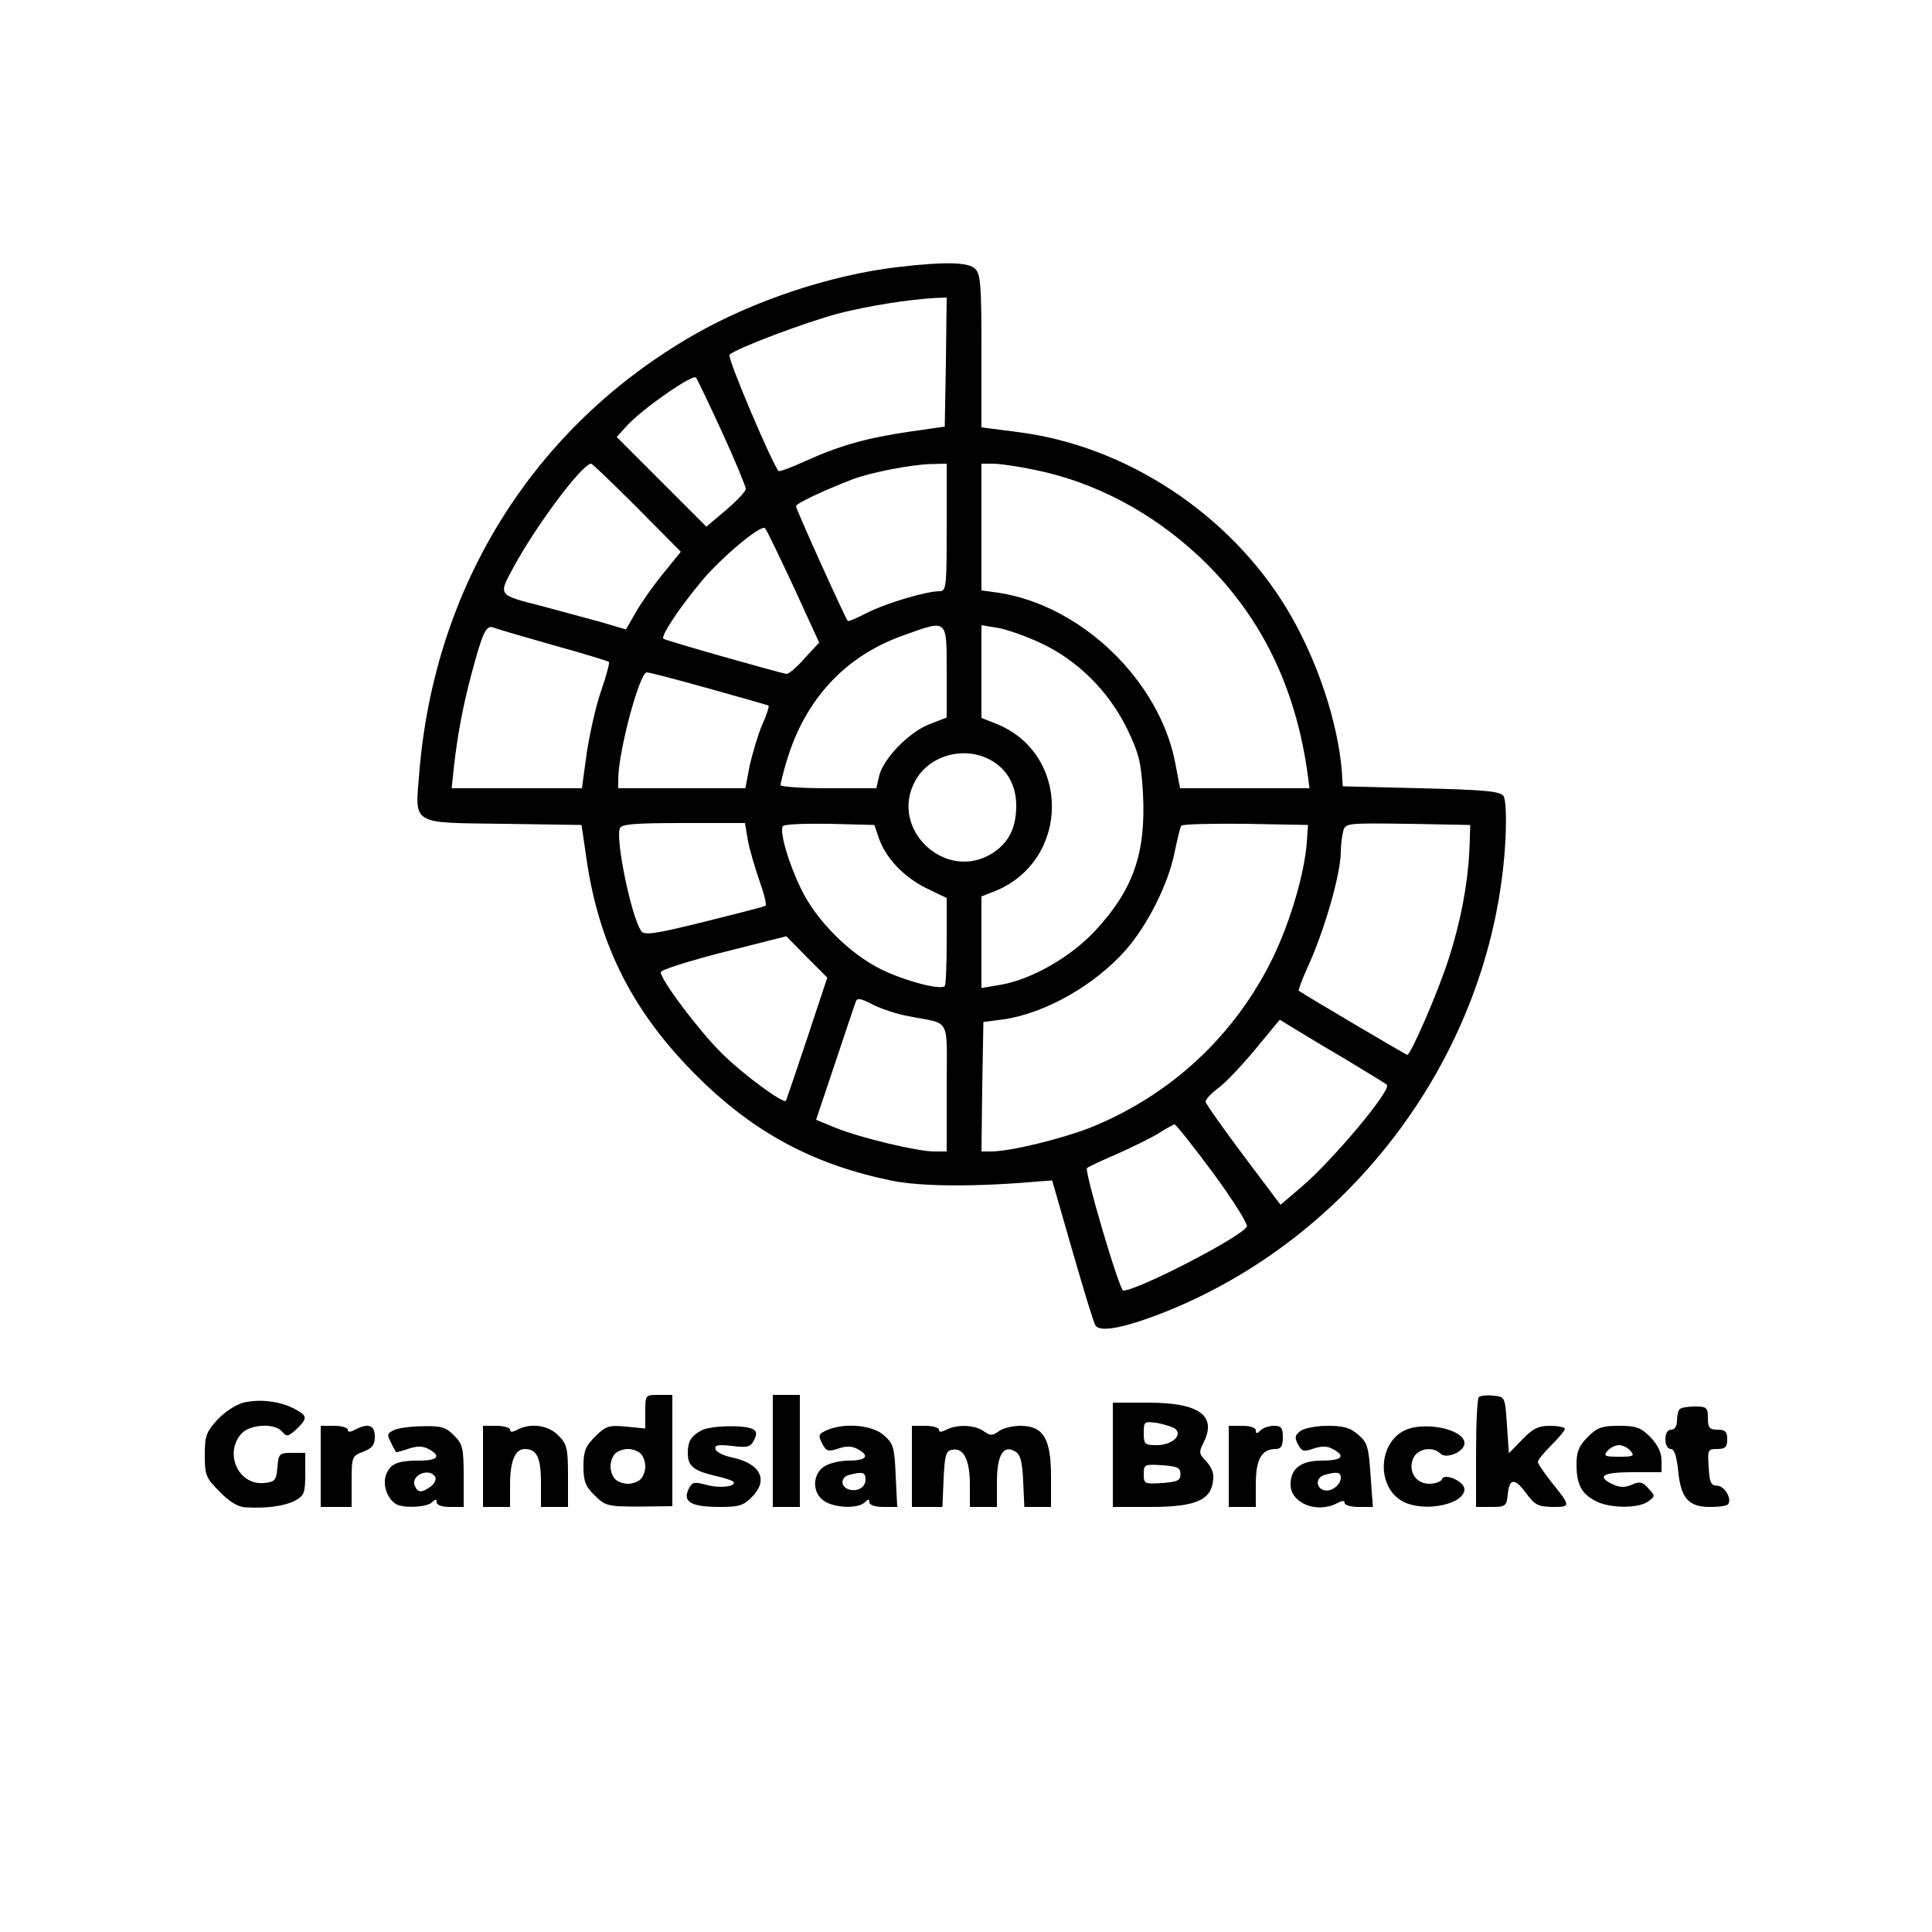
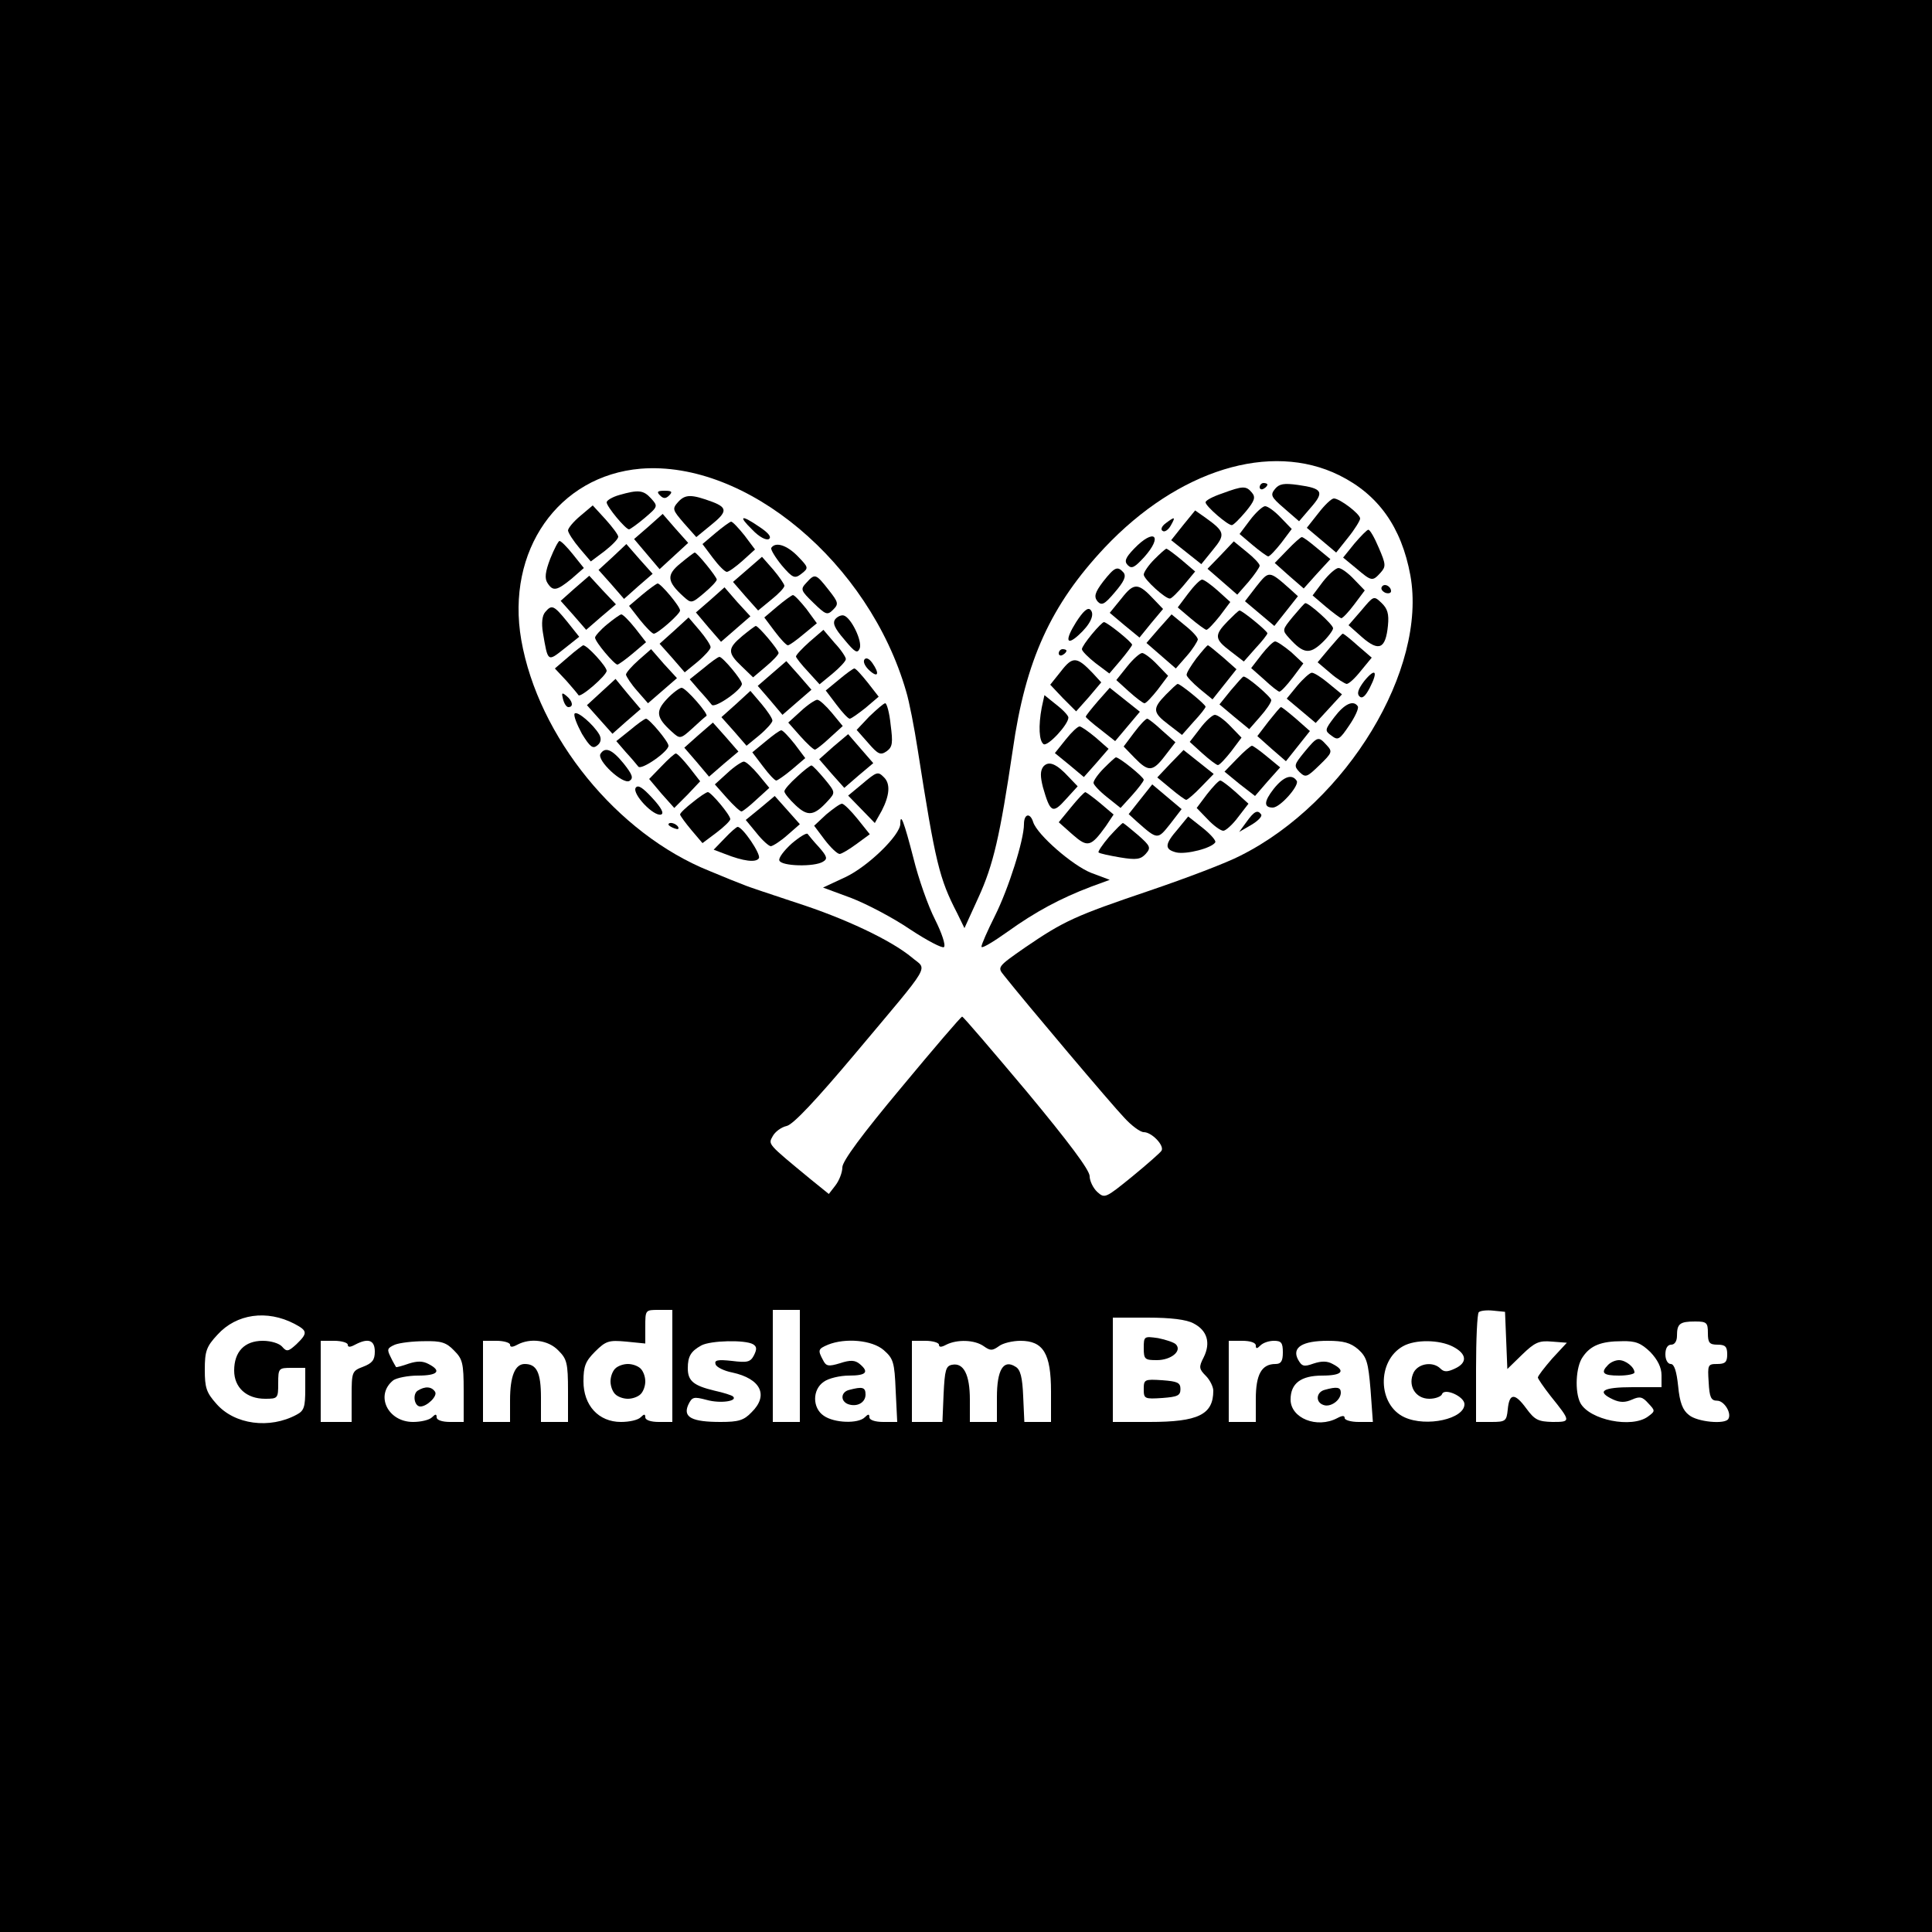
<svg xmlns="http://www.w3.org/2000/svg" version="1.0" width="500pt" height="500pt" viewBox="0 0 500 500" preserveAspectRatio="xMidYMid meet">
  <g transform="translate(0,500) scale(0.1,-0.1)" fill="#000000" stroke="none">
-     <path d="M2325 4309 c-174 -20 -375 -87 -530 -176 -414 -238 -671 -649 -710 -1134 -11 -135 -23 -128 218 -131 l202 -3 12 -82 c32 -229 122 -406 292 -573 145 -143 299 -225 501 -266 77 -15 217 -16 384 -1 l29 2 52 -181 c29 -100 55 -187 60 -194 12 -20 82 -5 191 39 495 203 841 688 870 1216 3 61 1 106 -5 115 -8 12 -48 16 -213 20 l-203 5 -2 35 c-10 131 -65 296 -143 425 -149 246 -417 422 -697 457 l-93 12 0 197 c0 166 -2 200 -16 213 -17 18 -79 19 -199 5z m123 -246 l-3 -167 -90 -13 c-111 -16 -181 -36 -268 -75 -37 -17 -69 -29 -72 -27 -16 17 -134 294 -127 301 16 16 199 85 283 107 79 20 180 36 252 40 l27 1 -2 -167z m-579 -182 c34 -74 61 -140 61 -146 0 -7 -23 -31 -51 -55 l-51 -43 -116 116 -116 116 29 32 c42 44 167 131 176 122 4 -5 34 -68 68 -142z m-220 -195 l113 -114 -43 -53 c-25 -30 -57 -75 -72 -101 l-27 -47 -68 20 c-37 10 -103 28 -148 40 -117 30 -115 27 -75 101 59 109 178 268 201 268 3 0 56 -51 119 -114z m801 -51 c0 -152 -1 -165 -18 -165 -35 0 -138 -31 -186 -55 -27 -14 -50 -24 -52 -22 -6 6 -134 289 -134 297 0 7 70 40 145 69 46 18 155 39 203 40 l42 1 0 -165z m228 149 c154 -31 302 -109 424 -223 157 -147 250 -333 282 -563 l5 -38 -168 0 -167 0 -12 63 c-40 214 -242 410 -458 443 l-44 6 0 164 0 164 30 0 c17 0 66 -7 108 -16z m-624 -303 l66 -144 -38 -41 c-20 -23 -41 -41 -47 -40 -15 2 -309 85 -318 91 -8 5 38 76 97 147 51 62 156 150 166 139 4 -4 37 -73 74 -152z m-621 -151 c76 -21 141 -41 143 -43 2 -2 -7 -37 -21 -77 -14 -41 -30 -114 -37 -162 l-12 -88 -169 0 -168 0 6 58 c9 79 23 155 45 237 29 109 38 128 57 121 9 -4 79 -24 156 -46z m1017 -69 l0 -118 -44 -17 c-53 -20 -121 -90 -131 -135 l-7 -31 -124 0 c-68 0 -124 4 -124 8 0 5 7 33 16 63 48 160 152 272 303 325 114 41 111 44 111 -95z m245 74 c95 -45 173 -123 221 -219 32 -67 37 -87 42 -169 8 -155 -25 -249 -123 -355 -63 -68 -162 -125 -242 -140 l-53 -9 0 118 0 119 38 15 c192 81 193 355 0 432 l-38 15 0 120 0 120 43 -7 c23 -4 74 -22 112 -40z m-860 -117 c83 -23 152 -43 154 -44 2 -2 -5 -25 -17 -51 -11 -26 -25 -74 -32 -105 l-11 -58 -165 0 -164 0 0 23 c0 71 55 277 74 277 6 0 79 -19 161 -42z m725 -183 c45 -23 70 -66 70 -120 0 -58 -20 -97 -63 -124 -120 -74 -266 63 -199 187 35 66 124 92 192 57z m-625 -207 c4 -24 18 -71 30 -106 12 -34 20 -64 16 -66 -4 -3 -76 -21 -160 -42 -129 -32 -154 -35 -162 -23 -26 40 -66 235 -55 265 4 11 35 14 165 14 l159 0 7 -42z m339 4 c18 -52 64 -101 122 -130 l54 -26 0 -111 c0 -62 -2 -114 -5 -117 -11 -11 -102 13 -164 43 -83 41 -170 128 -209 211 -32 66 -55 146 -46 160 3 5 58 7 121 6 l116 -3 11 -33z m1108 -12 c-6 -80 -42 -203 -87 -297 -98 -202 -265 -358 -475 -442 -75 -29 -206 -61 -255 -61 l-25 0 2 167 3 168 53 7 c108 16 236 89 316 180 56 64 110 171 126 253 7 33 14 63 17 68 2 4 77 6 166 5 l162 -3 -3 -45z m421 -15 c-4 -92 -23 -191 -54 -287 -28 -87 -98 -248 -107 -248 -3 0 -259 151 -281 166 -1 2 8 27 21 56 45 97 88 246 88 305 0 15 3 38 6 51 6 22 7 22 168 20 l161 -3 -2 -60z m-1714 -492 c-29 -87 -54 -160 -55 -162 -7 -8 -112 69 -168 125 -59 59 -156 188 -156 208 0 6 73 29 163 52 l162 41 53 -54 53 -53 -52 -157z m263 57 c111 -22 98 2 98 -185 l0 -165 -32 0 c-44 0 -190 35 -255 61 l-51 21 49 146 c27 81 51 153 54 160 3 10 14 8 44 -8 22 -11 64 -25 93 -30z m1128 -110 c58 -35 107 -65 109 -67 15 -11 -139 -195 -221 -265 l-54 -46 -97 129 c-53 71 -97 133 -97 138 0 6 15 22 34 36 19 14 62 60 96 101 l62 75 31 -19 c18 -11 79 -48 137 -82z m-341 -295 c51 -69 90 -132 88 -139 -10 -25 -283 -166 -320 -166 -10 0 -101 309 -94 317 3 3 39 20 79 37 40 18 89 42 108 54 19 12 37 22 40 22 3 0 48 -56 99 -125z" />
-     <path d="M1670 1346 l0 -43 -50 5 c-44 4 -52 2 -80 -26 -25 -25 -30 -38 -30 -77 0 -38 5 -52 29 -75 27 -27 33 -29 115 -29 l86 1 0 144 0 144 -35 0 c-35 0 -35 0 -35 -44z m-12 -108 c7 -7 12 -21 12 -33 0 -12 -5 -26 -12 -33 -7 -7 -21 -12 -33 -12 -12 0 -26 5 -33 12 -7 7 -12 21 -12 33 0 12 5 26 12 33 7 7 21 12 33 12 12 0 26 -5 33 -12z" />
-     <path d="M2000 1245 l0 -145 35 0 35 0 0 145 0 145 -35 0 -35 0 0 -145z" />
-     <path d="M3827 1384 c-4 -4 -7 -70 -7 -146 l0 -138 39 0 c37 0 40 2 43 32 4 43 18 44 48 3 22 -30 31 -34 68 -35 48 0 48 1 -5 67 -18 23 -33 45 -33 50 0 5 16 24 35 43 19 19 35 38 35 42 0 4 -17 8 -38 8 -31 0 -45 -7 -73 -36 l-34 -35 -5 73 c-5 73 -5 73 -35 76 -17 2 -34 0 -38 -4z" />
-     <path d="M630 1370 c-19 -5 -49 -24 -67 -44 -29 -31 -33 -42 -33 -92 0 -52 3 -59 39 -95 25 -26 49 -40 67 -40 54 -3 99 3 127 17 24 13 27 20 27 69 l0 55 -34 0 c-33 0 -35 -2 -38 -37 -3 -34 -6 -38 -34 -41 -67 -7 -105 77 -59 128 22 24 86 28 105 5 12 -14 16 -13 37 6 30 29 29 35 -5 53 -38 20 -90 26 -132 16z" />
-     <path d="M2880 1235 l0 -135 95 0 c126 0 165 19 165 81 0 10 -9 28 -19 38 -18 18 -19 23 -6 48 35 70 -12 103 -145 103 l-90 0 0 -135z m163 66 c17 -17 -12 -41 -49 -41 -31 0 -34 2 -34 31 0 31 1 31 37 26 20 -4 41 -11 46 -16z m12 -116 c0 -17 -8 -20 -47 -23 -46 -3 -48 -2 -48 23 0 25 2 26 48 23 39 -3 47 -6 47 -23z" />
-     <path d="M4347 1353 c-4 -3 -7 -17 -7 -30 0 -14 -6 -23 -15 -23 -9 0 -15 -9 -15 -25 0 -14 6 -25 14 -25 9 0 15 -18 19 -56 7 -72 27 -94 83 -94 24 0 45 3 47 8 9 15 -11 47 -29 47 -16 0 -20 9 -22 48 -3 45 -2 47 22 47 21 0 26 5 26 25 0 20 -5 25 -25 25 -21 0 -25 5 -25 30 0 27 -3 30 -33 30 -19 0 -37 -3 -40 -7z" />
-     <path d="M830 1205 l0 -105 40 0 40 0 0 66 c0 64 1 66 30 77 23 9 30 17 30 39 0 30 -17 36 -51 18 -13 -7 -19 -7 -19 0 0 5 -16 10 -35 10 l-35 0 0 -105z" />
-     <path d="M1022 1300 c-20 -9 -21 -12 -11 -32 6 -13 13 -24 14 -26 1 -1 16 3 33 9 22 7 36 7 51 -1 34 -18 24 -30 -23 -30 -58 0 -76 -8 -87 -37 -9 -25 2 -60 25 -75 18 -12 81 -9 94 4 9 9 12 9 12 0 0 -7 14 -12 35 -12 l35 0 0 80 c0 73 -3 83 -25 105 -20 21 -34 25 -77 24 -29 0 -63 -4 -76 -9z m104 -122 c4 -6 -1 -17 -11 -25 -24 -17 -34 -17 -42 3 -10 26 38 47 53 22z" />
-     <path d="M1250 1205 l0 -105 35 0 35 0 0 56 c0 63 13 94 38 94 31 0 42 -22 42 -87 l0 -63 35 0 35 0 0 80 c0 73 -3 83 -25 105 -26 27 -72 33 -106 15 -13 -7 -19 -7 -19 0 0 5 -16 10 -35 10 l-35 0 0 -105z" />
-     <path d="M1815 1298 c-27 -15 -35 -28 -35 -59 0 -33 15 -45 69 -58 23 -5 45 -12 48 -15 13 -12 -32 -19 -68 -9 -34 9 -38 8 -48 -13 -14 -32 10 -44 84 -44 46 0 60 4 80 25 45 44 24 87 -50 103 -21 4 -41 14 -43 21 -4 11 5 13 42 9 40 -5 48 -3 57 14 8 16 8 23 -2 29 -20 12 -110 10 -134 -3z" />
-     <path d="M2143 1300 c-26 -11 -27 -14 -13 -40 9 -16 15 -17 39 -9 21 7 36 7 50 -1 33 -17 24 -30 -22 -30 -23 0 -53 -7 -65 -16 -30 -20 -30 -68 0 -88 27 -19 89 -21 106 -4 9 9 12 9 12 0 0 -7 15 -12 36 -12 l36 0 -4 81 c-3 74 -6 83 -31 105 -30 26 -99 32 -144 14z m97 -129 c0 -21 -22 -33 -45 -25 -21 8 -19 32 3 37 34 9 42 7 42 -12z" />
-     <path d="M2360 1205 l0 -105 40 0 39 0 3 72 c3 63 6 73 22 76 30 6 46 -26 46 -90 l0 -58 35 0 35 0 0 64 c0 71 17 99 48 79 13 -7 18 -28 20 -77 l3 -66 34 0 35 0 0 79 c0 98 -20 131 -79 131 -20 0 -46 -6 -56 -14 -17 -12 -22 -12 -39 0 -24 17 -69 18 -97 4 -13 -7 -19 -7 -19 0 0 5 -16 10 -35 10 l-35 0 0 -105z" />
-     <path d="M3180 1205 l0 -105 35 0 35 0 0 59 c0 64 15 91 51 91 14 0 19 7 19 30 0 25 -4 30 -23 30 -13 0 -28 -5 -35 -12 -9 -9 -12 -9 -12 0 0 7 -14 12 -35 12 l-35 0 0 -105z" />
-     <path d="M3366 1297 c-15 -11 -16 -17 -7 -35 10 -18 15 -20 40 -11 21 7 36 7 50 -1 35 -18 24 -30 -27 -30 -55 0 -82 -20 -82 -62 0 -48 68 -76 121 -48 13 7 19 7 19 0 0 -5 16 -10 36 -10 l37 0 -6 82 c-5 73 -8 85 -32 105 -20 18 -38 23 -79 23 -29 0 -60 -6 -70 -13z m104 -121 c0 -20 -27 -39 -45 -32 -21 7 -19 33 3 39 32 9 42 7 42 -7z" />
-     <path d="M3631 1296 c-68 -38 -66 -152 4 -184 57 -26 155 -4 155 34 0 20 -52 43 -58 26 -2 -6 -17 -12 -33 -12 -37 0 -57 36 -40 69 13 23 50 28 69 9 15 -15 62 5 62 27 0 37 -109 59 -159 31z" />
-     <path d="M4109 1281 c-23 -23 -29 -38 -29 -71 0 -52 13 -76 50 -95 37 -19 110 -19 135 -1 19 14 19 15 1 34 -15 17 -22 19 -42 10 -18 -8 -31 -8 -49 0 -45 21 -28 32 50 32 l75 0 0 31 c0 20 -10 40 -29 60 -25 25 -37 29 -81 29 -44 0 -56 -4 -81 -29z m111 -36 c11 -13 7 -15 -30 -15 -37 0 -41 2 -30 15 7 8 20 15 30 15 10 0 23 -7 30 -15z" />
+     <path d="M0 2500 l0 -2500 2500 0 2500 0 0 2500 0 2500 -2500 0 -2500 0 0 -2500z m3466 1270 c101 -50 161 -134 184 -259 44 -243 -164 -587 -439 -725 -36 -19 -142 -59 -236 -91 -192 -65 -221 -78 -322 -147 -72 -50 -72 -51 -55 -72 57 -72 281 -337 311 -368 19 -21 42 -38 51 -38 21 0 54 -35 46 -48 -3 -5 -37 -35 -76 -67 -69 -56 -71 -57 -90 -40 -11 10 -20 29 -20 41 0 16 -55 89 -162 218 -90 107 -165 195 -168 195 -3 0 -74 -83 -157 -183 -102 -122 -153 -191 -153 -207 0 -13 -8 -34 -18 -47 l-17 -22 -47 38 c-114 94 -110 90 -98 112 6 11 22 23 36 26 17 4 76 67 177 187 203 242 187 215 147 249 -54 45 -175 102 -300 142 -63 21 -124 41 -135 46 -11 4 -51 20 -89 36 -239 96 -443 347 -487 598 -40 231 96 425 309 443 274 22 591 -244 687 -576 8 -26 21 -93 30 -151 46 -294 56 -334 102 -423 l19 -39 36 79 c39 85 56 160 89 382 33 233 99 376 238 524 190 201 429 275 607 187z m-1726 -2305 l0 -145 -35 0 c-21 0 -35 5 -35 12 0 9 -3 9 -12 0 -7 -7 -29 -12 -51 -12 -58 0 -97 43 -97 105 0 39 5 52 30 77 28 28 36 30 80 26 l50 -5 0 43 c0 44 0 44 35 44 l35 0 0 -145z m330 0 l0 -145 -35 0 -35 0 0 145 0 145 35 0 35 0 0 -145z m1828 66 l3 -74 38 37 c33 32 44 37 77 34 l39 -3 -38 -41 c-20 -23 -37 -45 -37 -49 0 -3 15 -25 33 -48 53 -66 53 -67 5 -67 -37 1 -46 5 -68 35 -30 41 -44 40 -48 -3 -3 -30 -6 -32 -43 -32 l-39 0 0 138 c0 76 3 142 7 146 4 4 21 6 38 4 l30 -3 3 -74z m-3136 43 c34 -18 35 -24 5 -53 -21 -19 -25 -20 -37 -6 -7 8 -28 15 -50 15 -47 0 -74 -28 -74 -77 0 -44 32 -73 80 -73 33 0 34 1 34 40 0 39 1 40 35 40 l35 0 0 -55 c0 -46 -3 -56 -22 -66 -70 -38 -161 -26 -208 28 -26 29 -30 42 -30 88 0 48 4 60 33 91 49 54 128 65 199 28z m2327 1 c35 -18 45 -50 26 -88 -13 -25 -12 -30 6 -48 10 -10 19 -28 19 -38 0 -62 -39 -81 -165 -81 l-95 0 0 135 0 135 90 0 c60 0 101 -5 119 -15z m1331 -25 c0 -25 4 -30 25 -30 20 0 25 -5 25 -25 0 -20 -5 -25 -26 -25 -24 0 -25 -2 -22 -47 2 -39 6 -48 22 -48 18 0 38 -32 29 -47 -8 -15 -81 -8 -102 10 -16 12 -24 32 -28 75 -4 38 -10 57 -19 57 -8 0 -14 11 -14 25 0 16 6 25 15 25 9 0 15 9 15 23 0 31 7 37 47 37 30 0 33 -3 33 -30z m-3520 -30 c0 -7 6 -7 19 0 34 18 51 12 51 -18 0 -22 -7 -30 -30 -39 -29 -11 -30 -13 -30 -77 l0 -66 -40 0 -40 0 0 105 0 105 35 0 c19 0 35 -5 35 -10z m275 -15 c22 -22 25 -32 25 -105 l0 -80 -35 0 c-21 0 -35 5 -35 12 0 9 -3 9 -12 0 -7 -7 -29 -12 -49 -12 -66 0 -99 70 -51 108 9 6 37 12 64 12 51 0 62 12 27 30 -15 8 -29 8 -51 1 -17 -6 -32 -10 -33 -9 -1 2 -8 13 -14 26 -10 20 -9 23 11 32 13 5 47 9 76 9 43 1 57 -3 77 -24z m145 15 c0 -7 6 -7 19 0 34 18 80 12 106 -15 22 -22 25 -32 25 -105 l0 -80 -35 0 -35 0 0 63 c0 65 -11 87 -42 87 -25 0 -38 -31 -38 -94 l0 -56 -35 0 -35 0 0 105 0 105 35 0 c19 0 35 -5 35 -10z m629 1 c10 -6 10 -13 2 -29 -9 -17 -17 -19 -57 -14 -37 4 -46 2 -42 -9 2 -7 22 -17 43 -21 74 -16 95 -59 50 -103 -20 -21 -34 -25 -80 -25 -74 0 -98 12 -84 44 10 21 14 22 48 13 36 -10 81 -3 68 9 -3 3 -25 10 -48 15 -54 13 -69 25 -69 58 0 31 8 44 35 59 24 13 114 15 134 3z m338 -15 c25 -22 28 -31 31 -105 l4 -81 -36 0 c-21 0 -36 5 -36 12 0 9 -3 9 -12 0 -17 -17 -79 -15 -106 4 -30 20 -30 68 0 88 12 9 42 16 65 16 45 0 53 9 28 30 -12 10 -24 11 -51 2 -30 -9 -36 -8 -44 8 -14 26 -13 29 13 40 45 18 114 12 144 -14z m143 14 c0 -7 6 -7 19 0 28 14 73 13 97 -4 17 -12 22 -12 39 0 10 8 36 14 56 14 59 0 79 -33 79 -131 l0 -79 -35 0 -34 0 -3 66 c-2 49 -7 70 -20 77 -31 20 -48 -8 -48 -79 l0 -64 -35 0 -35 0 0 58 c0 64 -16 96 -46 90 -16 -3 -19 -13 -22 -76 l-3 -72 -39 0 -40 0 0 105 0 105 35 0 c19 0 35 -5 35 -10z m820 -2 c0 -9 3 -9 12 0 7 7 22 12 35 12 19 0 23 -5 23 -30 0 -23 -5 -30 -19 -30 -36 0 -51 -27 -51 -91 l0 -59 -35 0 -35 0 0 105 0 105 35 0 c21 0 35 -5 35 -12z m265 -10 c22 -20 26 -33 32 -105 l6 -83 -37 0 c-20 0 -36 5 -36 10 0 7 -6 7 -19 0 -53 -28 -121 0 -121 48 0 42 27 62 82 62 51 0 62 12 27 30 -14 8 -29 8 -50 1 -25 -9 -30 -7 -40 11 -16 31 12 48 77 48 41 0 59 -5 79 -22z m245 7 c37 -19 38 -42 5 -57 -19 -9 -28 -9 -37 0 -19 19 -56 14 -69 -9 -17 -33 3 -69 40 -69 16 0 31 6 33 12 6 17 58 -6 58 -26 0 -38 -98 -60 -155 -34 -70 32 -72 146 -4 184 32 18 94 17 129 -1z m511 -14 c19 -20 29 -40 29 -60 l0 -31 -75 0 c-78 0 -95 -11 -50 -32 18 -8 31 -8 49 0 20 9 27 7 42 -10 18 -19 18 -20 -1 -34 -42 -31 -151 -9 -175 35 -15 29 -12 94 6 119 20 30 48 41 102 41 35 1 49 -5 73 -28z" />
+     <path d="M3260 3739 c0 -5 5 -7 10 -4 6 3 10 8 10 11 0 2 -4 4 -10 4 -5 0 -10 -5 -10 -11z" />
+     <path d="M3300 3735 c-13 -16 -11 -21 24 -51 l38 -33 30 35 c36 41 31 50 -33 59 -36 5 -48 3 -59 -10z" />
+     <path d="M3163 3723 c-24 -8 -43 -18 -43 -23 0 -10 58 -60 68 -59 4 0 20 16 36 35 23 28 26 37 16 49 -15 18 -23 18 -77 -2z" />
+     <path d="M1603 3719 c-18 -5 -33 -14 -33 -19 0 -11 49 -70 58 -70 4 1 22 14 41 30 34 29 34 30 16 50 -20 22 -33 23 -82 9z" />
+     <path d="M1708 3718 c9 -9 15 -9 24 0 9 9 7 12 -12 12 -19 0 -21 -3 -12 -12z" />
+     <path d="M1756 3702 c-17 -19 -16 -21 14 -56 l32 -36 39 32 c41 33 42 44 3 59 -54 20 -70 20 -88 1z" />
+     <path d="M3412 3672 l-30 -38 38 -32 38 -32 31 39 c17 21 31 44 31 49 0 12 -53 52 -68 52 -6 0 -24 -17 -40 -38z" />
+     <path d="M1502 3665 c-18 -15 -32 -32 -32 -38 1 -7 14 -27 30 -46 l29 -34 36 27 c19 15 35 31 35 37 0 5 -15 25 -33 45 l-33 36 -32 -27z" />
+     <path d="M3235 3654 l-27 -36 33 -28 c19 -16 37 -29 41 -30 4 0 19 16 34 35 l27 36 -28 29 c-16 17 -34 30 -41 30 -6 0 -24 -16 -39 -36z" />
+     <path d="M3062 3641 l-31 -39 39 -31 39 -31 30 37 c33 40 31 47 -19 83 l-27 19 -31 -38z" />
+     <path d="M1678 3637 l-37 -32 33 -39 33 -39 37 34 37 34 -33 37 -33 38 -37 -33z" />
+     <path d="M1947 3629 c18 -19 36 -28 43 -24 7 5 0 15 -24 31 -48 33 -57 30 -19 -7z" />
+     <path d="M3017 3646 c-11 -8 -14 -17 -8 -20 5 -4 15 3 21 14 13 23 11 24 -13 6z" />
+     <path d="M1851 3620 l-33 -28 27 -36 c15 -20 31 -36 36 -36 5 0 23 13 41 29 l32 29 -27 36 c-16 20 -31 36 -35 36 -4 -1 -22 -14 -41 -30z" />
+     <path d="M3505 3593 l-29 -36 34 -28 c40 -34 42 -34 63 -11 14 16 14 21 -5 65 -11 26 -23 47 -27 46 -3 0 -19 -16 -36 -36z" />
+     <path d="M2935 3580 c-23 -24 -26 -33 -16 -43 10 -10 18 -5 42 21 50 56 26 76 -26 22z" />
+     <path d="M3331 3576 l-32 -33 37 -33 38 -33 34 38 35 38 -34 28 c-19 16 -36 29 -40 29 -3 0 -20 -15 -38 -34z" />
+     <path d="M1424 3554 c-13 -34 -15 -51 -7 -63 14 -22 24 -20 62 11 l32 28 -28 35 c-15 19 -31 35 -35 35 -3 0 -14 -21 -24 -46z" />
+     <path d="M3159 3563 l-34 -35 38 -33 39 -34 29 33 c16 19 29 38 29 42 0 5 -15 21 -34 36 l-33 27 -34 -36z" />
+     <path d="M1585 3558 l-36 -33 33 -37 33 -38 37 33 37 32 -34 38 -34 39 -36 -34z" />
+     <path d="M1996 3582 c-2 -4 10 -24 27 -45 29 -34 34 -35 51 -22 19 15 19 16 -9 45 -28 29 -58 39 -69 22z" />
+     <path d="M2987 3552 c-15 -15 -27 -33 -27 -39 0 -12 57 -64 68 -62 4 0 20 16 36 35 l29 35 -34 29 c-19 16 -37 29 -40 30 -3 0 -17 -13 -32 -28z" />
+     <path d="M1761 3542 c-37 -30 -35 -47 8 -86 20 -18 21 -18 53 9 18 15 33 31 33 35 0 7 -51 70 -57 70 -2 0 -19 -13 -37 -28z" />
+     <path d="M1934 3526 l-37 -32 32 -37 33 -37 34 28 c19 15 34 31 34 36 0 4 -13 23 -29 42 l-29 33 -38 -33z" />
+     <path d="M2855 3495 c-22 -29 -24 -39 -15 -51 11 -12 18 -9 45 23 24 28 30 41 23 51 -16 18 -23 15 -53 -23z" />
+     <path d="M3424 3495 l-27 -36 34 -29 c19 -16 37 -29 40 -30 4 0 19 16 34 36 l27 36 -28 29 c-15 16 -33 29 -40 29 -7 0 -25 -16 -40 -35z" />
+     <path d="M3252 3483 l-30 -39 38 -32 38 -32 31 39 30 38 -22 20 c-53 47 -53 46 -85 6z" />
+     <path d="M1488 3478 l-37 -33 33 -37 33 -38 38 33 39 33 -35 37 -34 37 -37 -32z" />
+     <path d="M2087 3492 c-16 -17 -15 -20 18 -52 32 -31 36 -33 51 -18 15 15 14 19 -12 52 -33 42 -35 42 -57 18z" />
+     <path d="M3075 3464 l-27 -36 33 -28 c19 -16 37 -29 41 -30 4 0 19 16 35 36 l27 36 -32 29 c-18 16 -36 29 -41 29 -5 0 -21 -16 -36 -36z" />
+     <path d="M1661 3460 l-33 -28 28 -36 c16 -20 32 -36 36 -36 10 0 68 51 68 60 0 11 -50 70 -58 70 -4 -1 -22 -14 -41 -30z" />
+     <path d="M2903 3452 l-31 -38 38 -32 39 -32 30 37 31 37 -23 24 c-41 44 -52 45 -84 4z" />
+     <path d="M3576 3481 c-3 -5 1 -11 9 -15 8 -3 15 -1 15 4 0 13 -18 22 -24 11z" />
+     <path d="M1838 3447 l-37 -32 32 -38 33 -38 38 33 38 33 -34 37 -33 38 -37 -33z" />
+     <path d="M2011 3430 l-33 -28 27 -36 c15 -20 30 -36 34 -36 4 0 22 13 41 29 l34 28 -27 37 c-16 20 -31 36 -35 36 -4 -1 -22 -14 -41 -30z" />
+     <path d="M3523 3420 l-33 -38 36 -32 c43 -37 60 -29 66 31 3 30 -1 44 -17 59 -20 19 -20 18 -52 -20z" />
+     <path d="M3346 3404 c-28 -34 -28 -35 -10 -55 37 -41 53 -43 85 -13 16 15 29 33 29 38 0 10 -64 67 -72 65 -2 0 -16 -16 -32 -35z" />
+     <path d="M1411 3416 c-8 -9 -10 -29 -6 -53 13 -77 12 -76 55 -42 l39 31 -31 39 c-35 43 -40 45 -57 25z" />
+     <path d="M2785 3390 c-29 -46 -26 -63 6 -34 31 28 43 54 31 66 -7 7 -19 -4 -37 -32z" />
+     <path d="M3177 3392 c-35 -36 -34 -46 7 -77 l35 -27 30 34 c17 18 31 36 31 39 0 6 -65 59 -72 59 -3 0 -16 -13 -31 -28z" />
+     <path d="M1571 3384 c-17 -14 -31 -30 -31 -34 0 -11 50 -70 58 -70 4 1 22 14 41 30 l33 28 -28 36 c-16 20 -32 36 -36 36 -3 0 -20 -12 -37 -26z" />
+     <path d="M2162 3398 c-8 -10 -3 -23 23 -53 28 -34 34 -37 40 -23 7 19 -22 79 -41 85 -6 2 -16 -2 -22 -9z" />
+     <path d="M2999 3373 l-32 -37 38 -33 38 -33 28 32 c16 18 28 38 29 43 0 6 -15 22 -34 37 l-34 28 -33 -37z" />
+     <path d="M1745 3368 l-38 -34 33 -37 32 -37 33 27 c19 16 34 33 34 38 0 6 -13 25 -28 43 l-29 34 -37 -34z" />
+     <path d="M2826 3359 c-14 -17 -26 -34 -26 -39 0 -5 16 -21 35 -36 l36 -27 29 34 c16 19 29 37 30 40 0 7 -65 59 -73 59 -3 0 -17 -14 -31 -31z" />
+     <path d="M1921 3354 c-38 -32 -39 -43 -2 -78 l30 -29 33 28 c18 15 33 31 33 35 0 8 -52 70 -59 70 -2 0 -18 -12 -35 -26z" />
+     <path d="M2095 3339 c-19 -17 -35 -34 -35 -38 0 -3 14 -21 31 -39 l30 -33 34 28 c18 15 34 32 34 37 1 4 -12 24 -29 42 l-29 34 -36 -31z" />
+     <path d="M3441 3323 l-31 -37 33 -28 c17 -15 37 -27 42 -28 6 0 22 15 37 34 l28 34 -36 31 c-19 17 -36 31 -39 31 -2 0 -17 -17 -34 -37z" />
+     <path d="M3265 3306 l-27 -35 34 -30 c18 -17 36 -31 39 -31 4 0 19 16 35 37 l27 36 -31 29 c-18 15 -37 28 -42 28 -5 0 -21 -16 -35 -34z" />
+     <path d="M1471 3300 l-35 -30 30 -32 c16 -18 30 -35 31 -37 5 -8 73 51 73 63 0 11 -51 67 -61 66 -2 -1 -20 -14 -38 -30z" />
+     <path d="M3096 3296 c-14 -19 -26 -38 -25 -43 0 -4 15 -20 34 -36 l33 -27 31 39 31 39 -35 31 c-20 17 -37 31 -39 31 -2 0 -15 -15 -30 -34z" />
+     <path d="M1653 3292 c-18 -16 -33 -33 -33 -38 1 -5 13 -24 29 -42 l28 -32 37 32 38 33 -34 37 -33 38 -32 -28z" />
+     <path d="M2740 3309 c0 -5 5 -7 10 -4 6 3 10 8 10 11 0 2 -4 4 -10 4 -5 0 -10 -5 -10 -11z" />
+     <path d="M2917 3275 l-28 -35 33 -30 c18 -16 36 -30 40 -30 4 0 19 16 34 35 l27 36 -28 29 c-16 17 -34 30 -39 30 -6 0 -24 -16 -39 -35z" />
+     <path d="M1820 3270 l-35 -28 25 -29 c14 -15 28 -32 32 -37 8 -10 78 39 78 54 0 11 -50 70 -58 70 -4 0 -23 -14 -42 -30z" />
+     <path d="M2237 3293 c-4 -6 2 -18 13 -28 23 -21 27 -8 7 20 -8 11 -16 14 -20 8z" />
+     <path d="M2746 3263 l-28 -35 33 -35 34 -34 33 37 32 38 -22 24 c-41 43 -52 44 -82 5z" />
+     <path d="M1998 3257 l-37 -32 32 -37 32 -38 38 33 37 32 -32 37 -33 37 -37 -32z" />
+     <path d="M2171 3241 l-34 -28 28 -37 c15 -20 30 -36 34 -36 4 0 22 13 41 28 l34 29 -28 36 c-16 20 -31 37 -35 37 -3 0 -21 -13 -40 -29z" />
+     <path d="M3531 3238 c-16 -21 -20 -33 -13 -40 7 -7 15 -1 27 22 22 43 15 53 -14 18z" />
+     <path d="M3357 3225 l-27 -33 37 -31 38 -32 34 37 34 37 -34 28 c-19 16 -38 28 -44 28 -5 0 -22 -15 -38 -34z" />
+     <path d="M3185 3213 l-29 -36 38 -32 39 -32 28 32 c16 18 29 37 29 43 0 8 -64 63 -72 61 -2 0 -16 -16 -33 -36z" />
+     <path d="M1556 3209 l-37 -34 33 -37 33 -37 36 32 37 32 -33 39 -32 39 -37 -34z" />
+     <path d="M3017 3202 c-35 -36 -34 -46 7 -77 l35 -27 30 34 c17 18 31 36 31 39 0 6 -65 59 -72 59 -3 0 -16 -13 -31 -28z" />
+     <path d="M1726 3191 c-30 -32 -28 -48 13 -85 21 -19 22 -19 54 10 17 16 33 30 35 31 8 3 -53 73 -64 73 -5 0 -23 -13 -38 -29z" />
+     <path d="M2841 3185 c-17 -20 -31 -37 -31 -40 0 -2 17 -17 38 -33 l38 -30 32 38 32 38 -39 31 -39 31 -31 -35z" />
+     <path d="M1457 3191 c3 -12 9 -21 14 -21 14 0 11 16 -5 29 -12 10 -13 8 -9 -8z" />
+     <path d="M1905 3178 l-38 -34 33 -37 32 -37 33 27 c19 16 34 33 34 38 0 6 -13 25 -28 43 l-29 34 -37 -34z" />
+     <path d="M2696 3169 c-9 -48 -7 -87 5 -95 11 -6 64 51 64 69 0 5 -14 20 -31 33 l-31 25 -7 -32z" />
+     <path d="M2073 3160 l-33 -30 31 -35 c17 -19 34 -35 38 -35 3 0 21 14 39 31 l33 30 -28 34 c-15 18 -32 34 -38 34 -5 0 -25 -13 -42 -29z" />
+     <path d="M2250 3146 l-33 -35 30 -34 c26 -30 32 -32 48 -21 15 11 16 22 10 68 -3 31 -10 56 -14 56 -4 0 -22 -16 -41 -34z" />
+     <path d="M3454 3145 c-26 -34 -26 -36 -8 -49 17 -13 21 -10 46 27 15 22 25 44 22 49 -11 17 -34 7 -60 -27z" />
+     <path d="M3283 3133 l-29 -38 37 -33 37 -32 31 39 31 39 -35 31 c-20 17 -37 31 -40 31 -2 0 -16 -17 -32 -37z" />
+     <path d="M1487 3153 c-3 -5 6 -28 19 -52 21 -34 28 -40 40 -30 9 7 11 17 5 28 -15 26 -58 63 -64 54z" />
+     <path d="M3106 3115 l-27 -35 33 -30 c18 -16 36 -30 40 -30 4 0 19 16 34 35 l27 36 -28 29 c-16 17 -34 30 -41 30 -6 0 -24 -16 -38 -35z" />
+     <path d="M1630 3110 l-35 -28 25 -29 c14 -15 28 -32 32 -37 8 -10 78 39 78 54 0 11 -50 70 -58 70 -4 0 -23 -14 -42 -30z" />
+     <path d="M2935 3104 l-27 -36 28 -29 c36 -37 47 -37 79 5 l27 35 -34 30 c-18 17 -36 31 -39 31 -4 0 -19 -16 -34 -36z" />
+     <path d="M1808 3098 l-37 -33 32 -37 32 -38 38 33 38 32 -33 38 -33 37 -37 -32z" />
+     <path d="M2758 3086 l-28 -35 38 -31 37 -31 32 36 32 37 -33 29 c-19 16 -38 29 -42 29 -5 0 -21 -15 -36 -34z" />
+     <path d="M1981 3081 l-34 -28 28 -37 c15 -20 30 -36 34 -36 3 0 22 13 41 29 l34 29 -27 36 c-16 20 -31 36 -35 36 -4 0 -22 -13 -41 -29z" />
+     <path d="M2157 3068 l-37 -33 32 -37 33 -37 37 32 38 32 -33 38 -32 37 -38 -32z" />
+     <path d="M3376 3054 c-27 -33 -28 -36 -13 -52 16 -15 19 -14 52 18 33 32 34 35 18 52 -21 23 -23 23 -57 -18z" />
+     <path d="M3201 3036 l-32 -33 39 -32 40 -31 32 37 33 37 -34 28 c-18 15 -36 28 -39 28 -3 0 -21 -15 -39 -34z" />
+     <path d="M1554 3049 c-10 -17 58 -80 75 -70 11 7 8 16 -15 45 -30 37 -48 44 -60 25z" />
+     <path d="M3029 3024 l-34 -36 35 -29 c19 -16 37 -29 40 -29 3 0 21 15 39 34 l32 33 -39 31 -39 31 -34 -35z" />
+     <path d="M1712 3017 l-32 -33 32 -38 33 -37 34 34 33 35 -28 36 c-16 20 -31 36 -35 36 -3 0 -20 -15 -37 -33z" />
+     <path d="M2857 3012 c-15 -15 -27 -32 -27 -38 0 -5 16 -22 35 -37 l35 -28 30 33 c16 18 30 36 30 40 0 7 -63 58 -72 58 -2 0 -16 -13 -31 -28z" />
+     <path d="M1883 3000 l-33 -30 31 -35 c17 -19 34 -35 38 -35 3 0 21 14 39 31 l33 30 -28 34 c-15 18 -32 34 -38 34 -5 0 -25 -13 -42 -29z" />
+     <path d="M2700 3016 c-8 -11 -8 -25 -1 -53 19 -66 25 -70 59 -32 l31 34 -22 23 c-33 36 -53 44 -67 28z" />
+     <path d="M2063 2990 c-18 -16 -33 -33 -33 -38 0 -5 13 -21 29 -36 32 -30 48 -28 85 13 18 20 18 21 -10 55 -16 19 -31 35 -34 35 -3 0 -20 -13 -37 -29z" />
+     <path d="M2230 2970 l-35 -29 35 -36 34 -35 18 32 c20 39 23 69 6 86 -16 16 -18 16 -58 -18z" />
+     <path d="M3296 2958 c-25 -32 -26 -48 -2 -48 19 0 69 57 62 69 -12 19 -34 12 -60 -21z" />
+     <path d="M3124 2945 l-27 -36 28 -29 c16 -17 34 -30 41 -30 6 0 24 16 38 35 l27 35 -33 30 c-18 16 -36 30 -40 30 -4 0 -19 -16 -34 -35z" />
+     <path d="M1645 2961 c-9 -16 47 -75 66 -69 8 3 1 17 -23 43 -25 27 -37 35 -43 26z" />
+     <path d="M2951 2931 l-30 -38 22 -20 c53 -47 53 -46 85 -6 l30 39 -38 32 -38 32 -31 -39z" />
+     <path d="M1793 2924 c-18 -14 -33 -28 -33 -32 1 -4 14 -22 30 -41 l28 -33 36 27 c20 15 36 31 36 35 0 11 -50 70 -58 70 -4 0 -22 -12 -39 -26z" />
+     <path d="M2772 2911 l-32 -39 36 -32 c39 -34 47 -32 86 22 l20 30 -33 28 c-19 16 -37 29 -40 30 -3 0 -20 -18 -37 -39z" />
+     <path d="M1968 2909 l-38 -31 28 -34 c15 -19 32 -34 37 -34 6 1 25 13 43 29 l32 28 -32 36 -33 37 -37 -31z" />
+     <path d="M2138 2892 l-31 -29 27 -36 c16 -21 33 -37 39 -37 5 0 25 12 44 26 l34 25 -32 40 c-17 21 -35 39 -40 39 -5 0 -23 -13 -41 -28z" />
+     <path d="M3226 2873 l-19 -26 31 18 c17 10 29 22 26 27 -9 13 -18 9 -38 -19z" />
+     <path d="M2650 2867 c0 -41 -40 -167 -75 -237 -19 -38 -35 -74 -35 -80 0 -6 30 12 68 39 71 51 136 86 215 116 l49 18 -48 18 c-48 19 -139 98 -150 131 -8 26 -24 22 -24 -5z" />
+     <path d="M3048 2854 c-34 -39 -35 -52 -4 -60 26 -6 92 11 101 26 3 4 -12 21 -32 37 l-38 30 -27 -33z" />
+     <path d="M2330 2868 c0 -29 -83 -110 -142 -138 l-58 -27 73 -27 c39 -15 108 -51 152 -81 44 -29 84 -50 88 -46 5 5 -6 37 -23 71 -18 35 -43 106 -56 159 -24 93 -34 120 -34 89z" />
+     <path d="M1730 2866 c0 -2 7 -7 16 -10 8 -3 12 -2 9 4 -6 10 -25 14 -25 6z" />
+     <path d="M2870 2834 c-17 -20 -29 -38 -27 -40 3 -3 27 -8 56 -13 42 -7 53 -5 66 9 14 16 13 20 -20 49 -20 17 -37 31 -39 31 -2 0 -18 -16 -36 -36z" />
+     <path d="M1875 2830 l-28 -29 29 -11 c48 -19 81 -23 88 -11 6 10 -42 81 -55 81 -3 0 -18 -13 -34 -30z" />
+     <path d="M2049 2817 c-20 -18 -35 -38 -32 -44 5 -15 91 -17 113 -3 12 7 11 13 -10 37 -14 15 -27 31 -30 35 -3 3 -21 -8 -41 -25z" />
+     <path d="M1592 1458 c-7 -7 -12 -21 -12 -33 0 -12 5 -26 12 -33 7 -7 21 -12 33 -12 12 0 26 5 33 12 7 7 12 21 12 33 0 12 -5 26 -12 33 -7 7 -21 12 -33 12 -12 0 -26 -5 -33 -12z" />
+     <path d="M2960 1511 c0 -29 3 -31 34 -31 37 0 66 24 49 41 -5 5 -26 12 -46 16 -36 5 -37 5 -37 -26z" />
+     <path d="M2960 1405 c0 -25 2 -26 48 -23 39 3 47 6 47 23 0 17 -8 20 -47 23 -46 3 -48 2 -48 -23z" />
+     <path d="M1081 1401 c-14 -9 -9 -41 7 -41 17 0 45 27 38 38 -9 14 -26 15 -45 3z" />
+     <path d="M2198 1403 c-22 -5 -24 -29 -3 -37 23 -8 45 4 45 25 0 19 -8 21 -42 12z" />
+     <path d="M3428 1403 c-22 -6 -24 -32 -3 -39 18 -7 45 12 45 32 0 14 -10 16 -42 7z" />
+     <path d="M4162 1468 c-21 -21 -13 -28 28 -28 22 0 40 4 40 8 0 14 -23 32 -40 32 -9 0 -21 -5 -28 -12z" />
  </g>
</svg>
